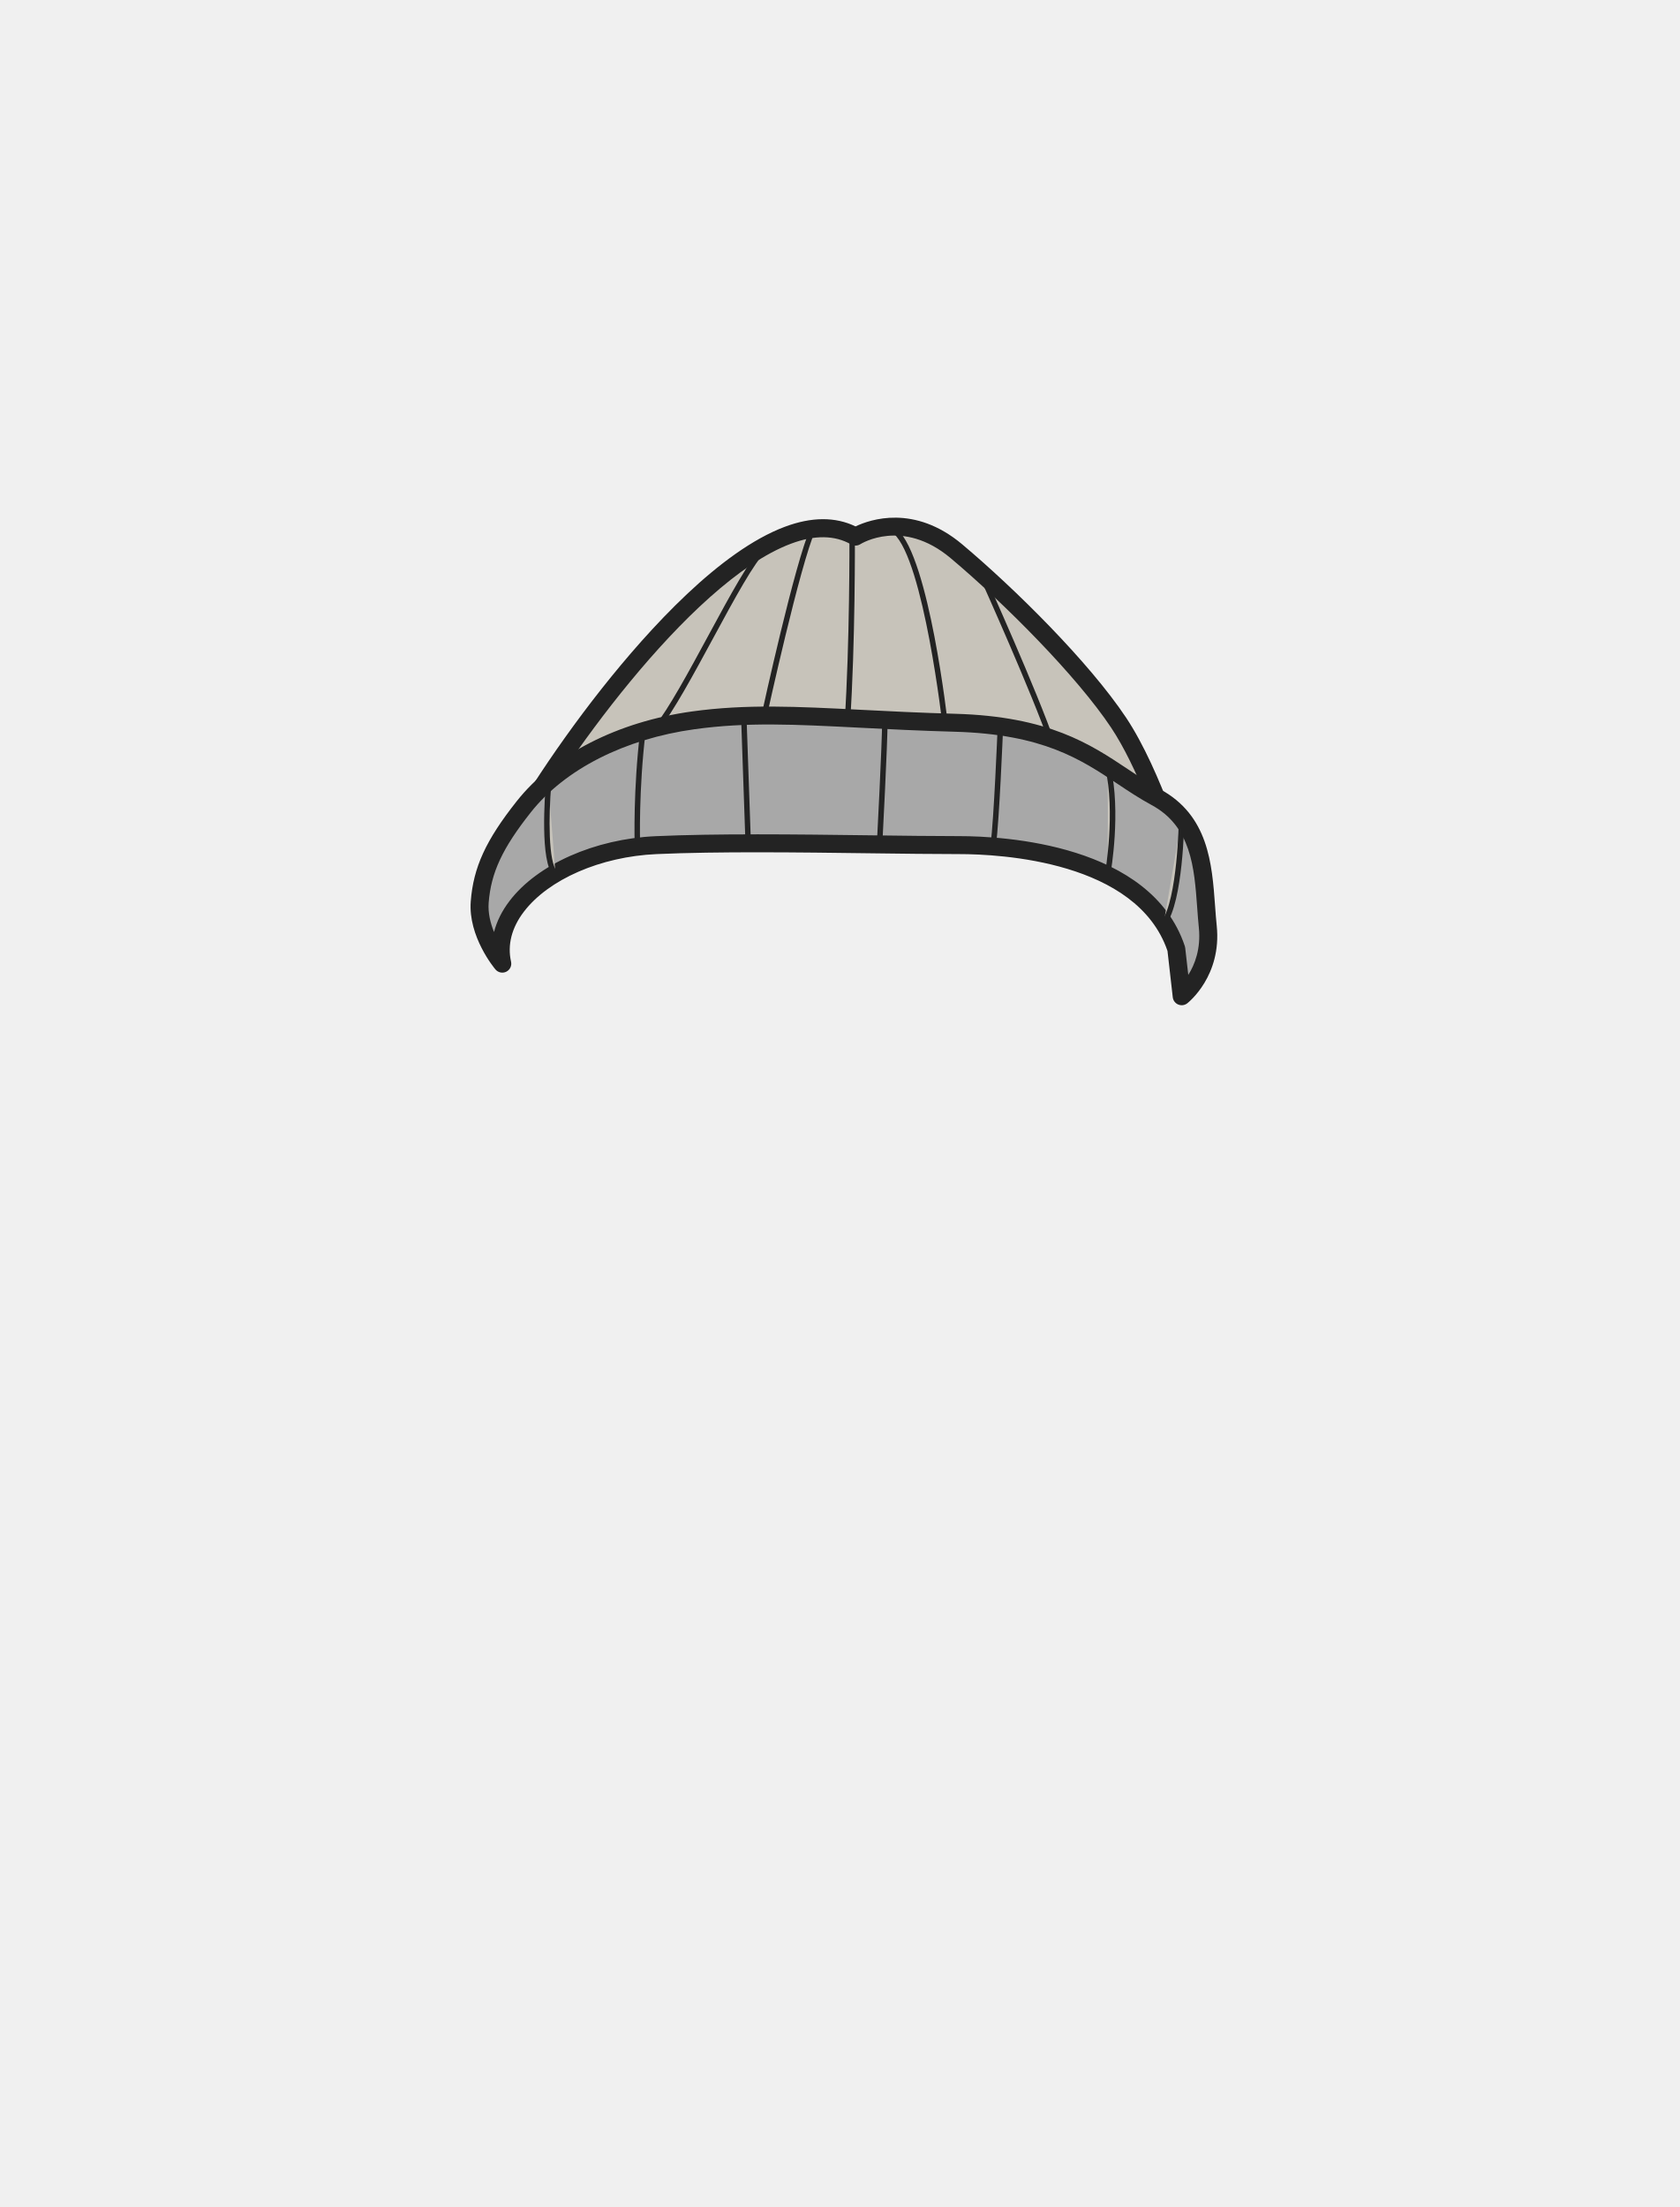
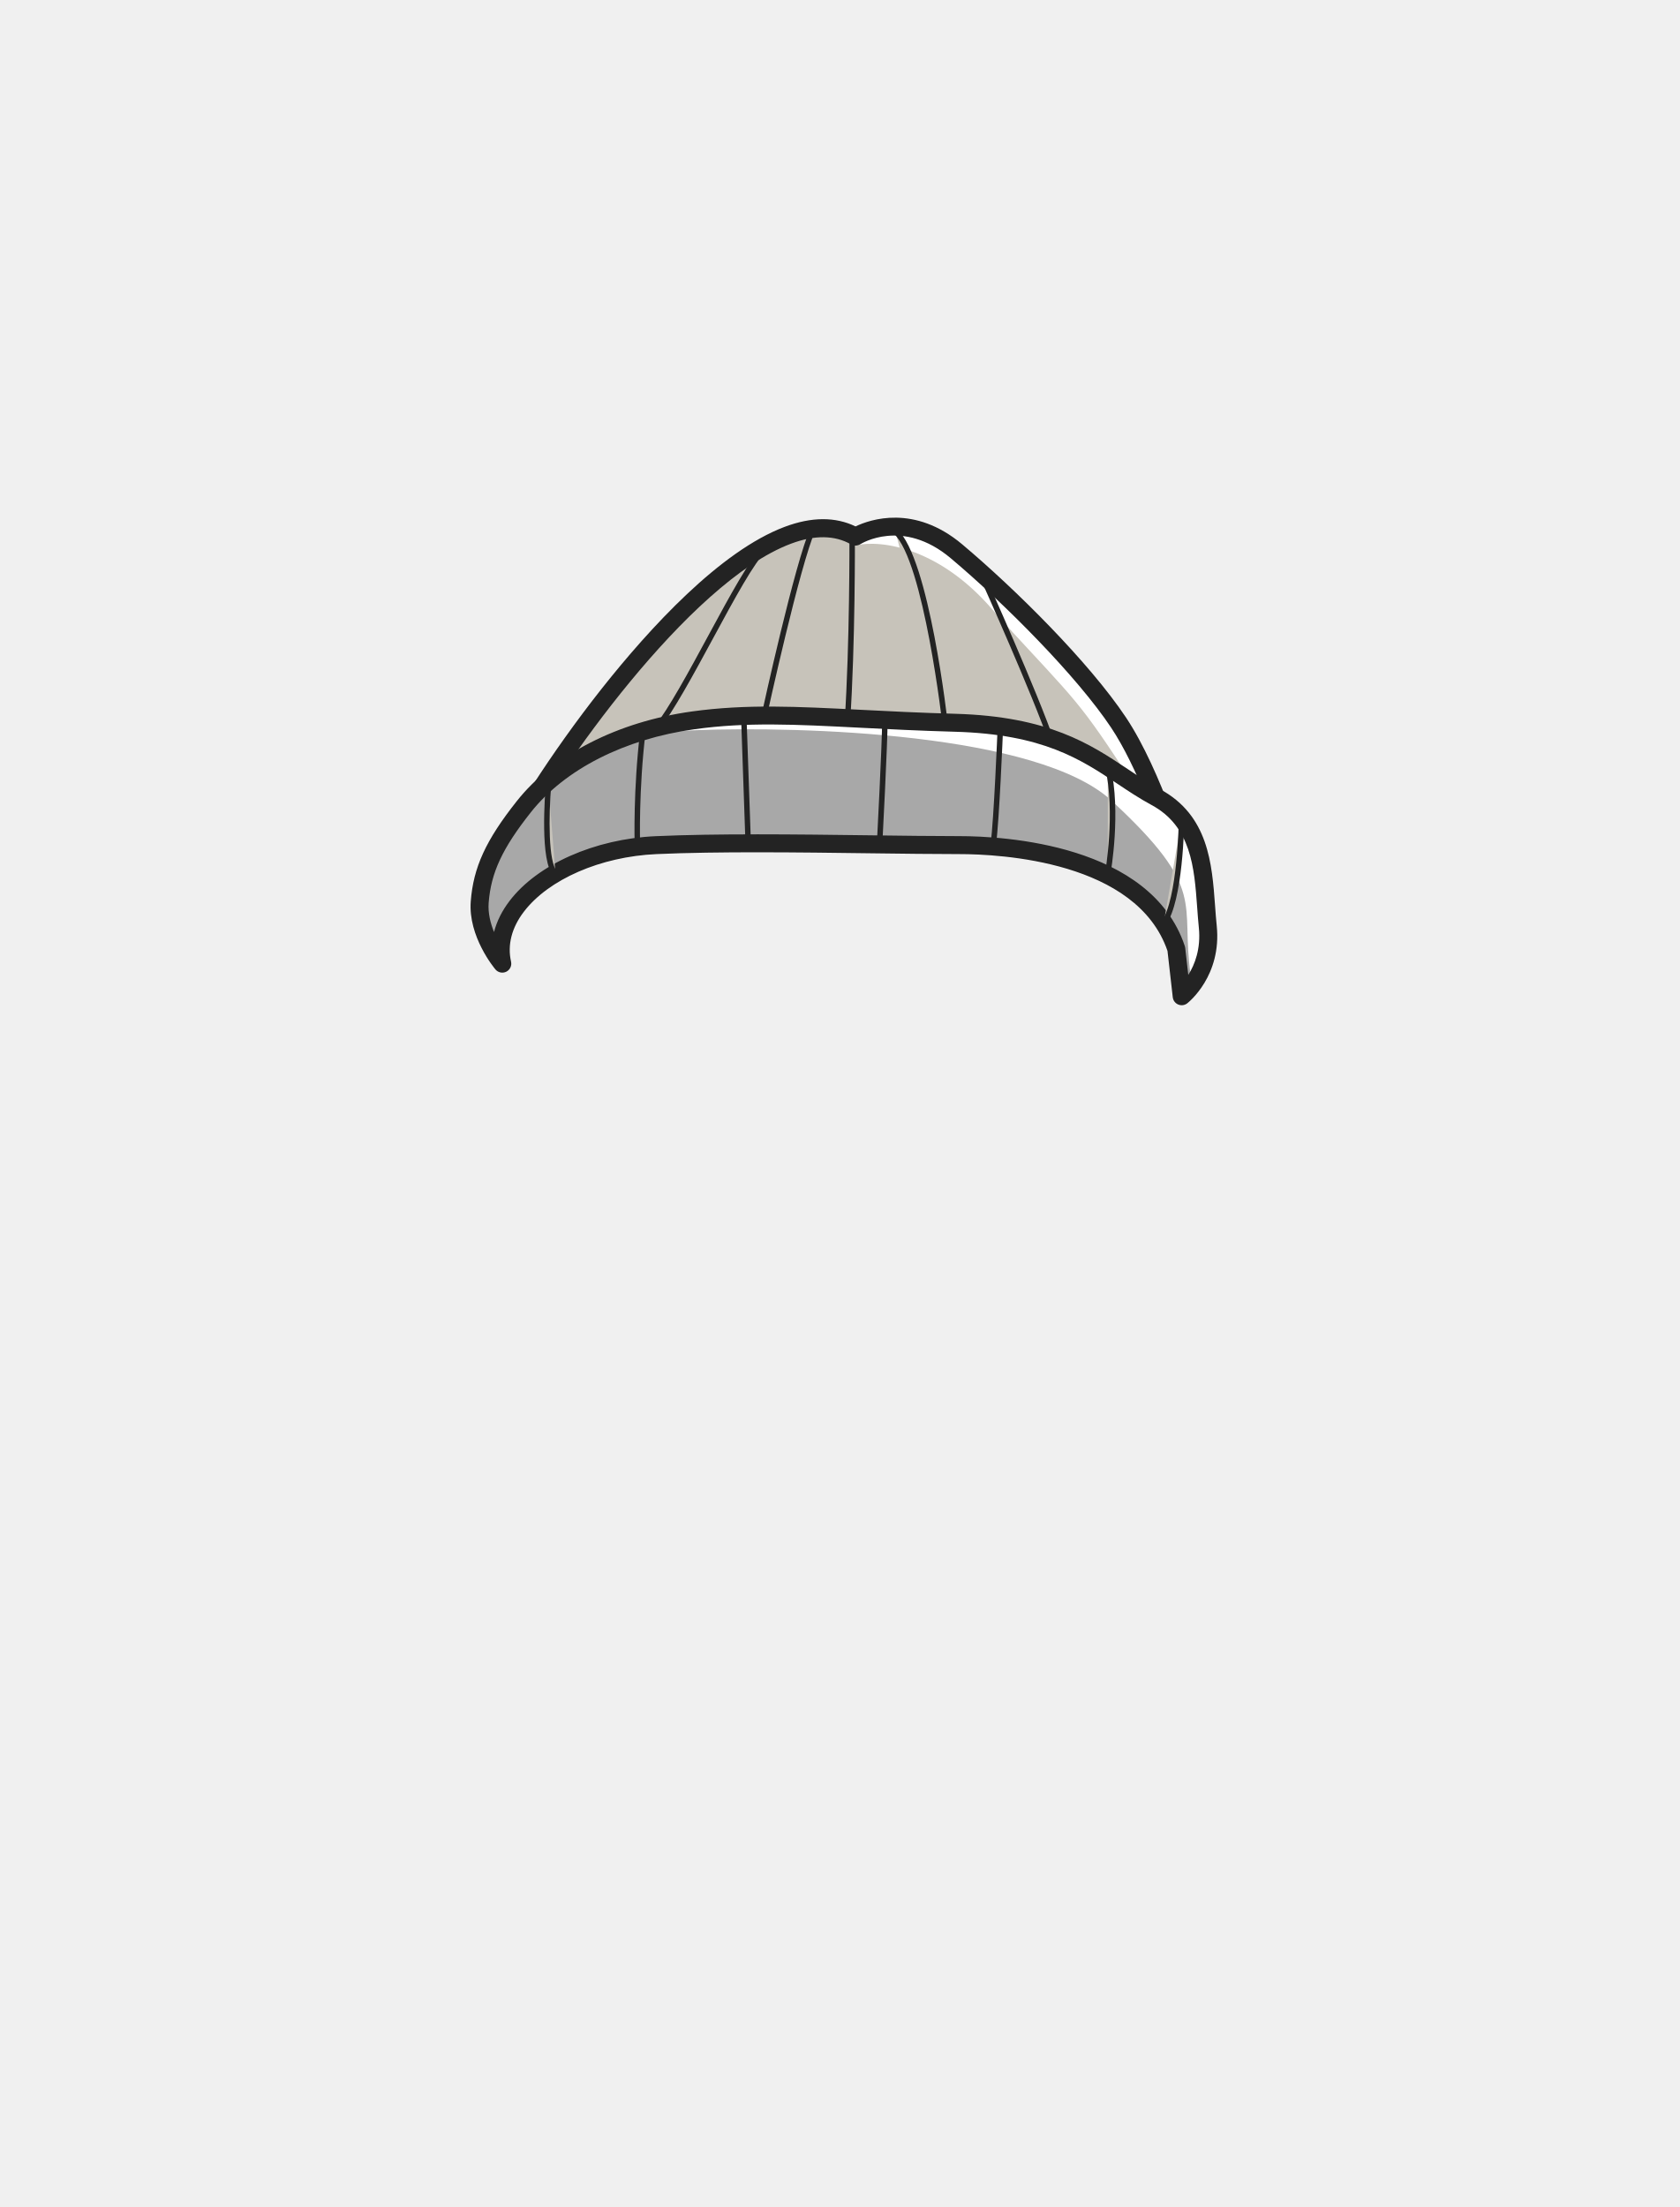
<svg xmlns="http://www.w3.org/2000/svg" width="713" height="937" viewBox="0 0 713 937" fill="none">
  <path d="M214.94 361.305C222.21 340.273 315.173 200.304 363.217 227.829C363.217 227.829 383.215 214.845 406.058 234.065C428.901 253.286 459.816 284.19 474.866 306.779C489.917 329.368 501.611 369.609 501.611 369.609L351.778 334.559L214.928 361.305H214.94Z" fill="#C7C3BA" />
+   <mask id="mask0_1128_33608" style="mask-type:alpha" maskUnits="userSpaceOnUse" x="214" y="223" width="288" height="147">
+     <path d="M214.94 361.305C222.21 340.273 315.173 200.304 363.217 227.829C363.217 227.829 383.215 214.845 406.058 234.065C428.901 253.286 459.816 284.19 474.866 306.779C489.917 329.368 501.611 369.609 501.611 369.609L351.778 334.559L214.928 361.305H214.94Z" fill="#C7C3BA" />
+   </mask>
+   <g mask="url(#mask0_1128_33608)">
+     <path d="M424 262C400 232 373.667 229.167 363.5 231.5C363.5 225.167 361.7 210.6 354.5 203C345.5 193.5 302 170.5 290.5 160.5C281.3 152.5 272 138.5 268.5 132.5L424 157.5L529.5 291.5C521.5 317.833 500.7 363.1 481.5 333.5C457.5 296.5 458 299 424 262Z" fill="white" />
+   </g>
  <path d="M501.623 373.415C501.333 373.415 501.042 373.38 500.752 373.311L351.72 338.446L215.671 365.042C214.336 365.309 212.954 364.833 212.06 363.799C211.165 362.765 210.887 361.337 211.34 360.048C214.8 350.037 233.788 319.76 255.493 292.328C275.793 266.685 305.732 233.957 333.15 223.668C344.531 219.394 354.635 219.347 363.217 223.493C369.337 220.567 388.139 213.982 408.52 231.112C431.015 250.031 462.37 281.109 478.048 304.627C493.261 327.448 504.805 366.842 505.281 368.514C505.664 369.815 505.316 371.22 504.387 372.196C503.655 372.962 502.657 373.38 501.623 373.38V373.415ZM351.79 330.746C352.08 330.746 352.37 330.781 352.661 330.851L496.014 364.38C492.112 352.266 482.763 325.474 471.707 308.889C457.121 287.009 426.416 256.151 403.608 236.977C383.157 219.777 365.47 230.915 365.296 231.019C364.1 231.797 362.567 231.844 361.324 231.135C354.414 227.175 345.832 227.07 335.833 230.822C291.9 247.302 235.658 328.888 221.478 356.145L351.058 330.816C351.302 330.769 351.546 330.746 351.79 330.746Z" fill="#232323" />
  <path d="M213.259 409.118C207.476 383.73 240.132 360.526 278.502 358.796C316.872 357.065 371.93 358.796 407.246 358.796C442.561 358.796 488.016 368.702 499.396 402.87L501.684 422.962C501.684 422.962 514.749 412.8 512.763 393.416C510.777 374.033 512.508 350.178 490.698 338.402C468.889 326.626 455.371 308.241 405.515 306.848C355.66 305.454 326.848 301.308 294.342 305.814C261.837 310.32 236.392 324.791 222.364 342.513C209.705 358.505 204.712 369.411 203.667 382.964C202.621 396.517 213.259 409.106 213.259 409.106V409.118Z" fill="#A8A8A8" />
+   <mask id="mask1_1128_33608" style="mask-type:alpha" maskUnits="userSpaceOnUse" x="203" y="303" width="310" height="120">
+     <path d="M213.259 409.118C207.476 383.73 240.132 360.526 278.502 358.796C316.872 357.065 371.93 358.796 407.246 358.796C442.561 358.796 488.016 368.702 499.396 402.87L501.684 422.962C501.684 422.962 514.749 412.8 512.763 393.416C510.777 374.033 512.508 350.178 490.698 338.402C468.889 326.626 455.371 308.241 405.515 306.848C355.66 305.454 326.848 301.308 294.342 305.814C261.837 310.32 236.392 324.791 222.364 342.513C209.705 358.505 204.712 369.411 203.667 382.964C202.621 396.517 213.259 409.106 213.259 409.106V409.118Z" fill="#A8A8A8" />
+   </mask>
+   <g mask="url(#mask1_1128_33608)">
+     <path d="M472 340C440.814 311.096 339.667 308.333 295.5 310L268 311.5C266 313.833 261.5 317.1 259.5 311.5C257 304.5 244 288 244.5 286C245 284 295.5 246 295.5 245C295.5 244.2 330.5 235.667 348 231.5C390 243.167 478.4 268.6 496 277C518 287.5 536.5 334.5 539 340C541.5 345.5 541.5 384.5 540.5 397C539.5 409.5 508.966 437.88 505.5 414C501 383 513 378 472 340Z" fill="white" />
+   </g>
  <path d="M501.685 426.781C501.185 426.781 500.686 426.688 500.21 426.479C498.944 425.945 498.061 424.772 497.899 423.402L495.658 403.716C482.604 365.589 424.724 362.615 407.246 362.615C396.191 362.615 383.195 362.441 369.434 362.267C339.205 361.872 304.946 361.431 278.677 362.615C254.997 363.684 232.909 373.3 222.376 387.12C217.231 393.88 215.362 401.196 216.964 408.281C217.359 410 216.523 411.753 214.955 412.543C213.387 413.321 211.483 412.938 210.345 411.591C209.868 411.033 198.72 397.642 199.858 382.696C200.961 368.271 206.245 356.739 219.368 340.166C235.069 320.318 262.198 306.428 293.809 302.05C316.826 298.868 338.299 299.959 365.485 301.353C377.238 301.957 390.547 302.631 405.62 303.049C445.221 304.152 462.99 315.998 478.679 326.45C483.313 329.54 487.702 332.466 492.51 335.056C513.054 346.147 514.552 366.599 515.865 384.647C516.074 387.573 516.283 390.337 516.561 393.032C518.745 414.273 504.634 425.504 504.031 425.98C503.345 426.514 502.521 426.781 501.696 426.781H501.685ZM321.1 354.219C337.23 354.219 353.919 354.439 369.538 354.637C383.265 354.811 396.237 354.985 407.246 354.985C426.071 354.985 488.597 358.353 503.009 401.672C503.09 401.928 503.148 402.183 503.183 402.451L504.484 413.913C507.236 409.535 509.884 402.822 508.966 393.822C508.676 391.011 508.467 388.061 508.258 385.204C507.027 368.329 505.749 350.874 488.887 341.769C483.766 339.005 479.027 335.846 474.452 332.791C458.902 322.432 442.829 311.713 405.411 310.667C390.256 310.249 376.889 309.564 365.102 308.96C337.265 307.532 317.163 306.51 294.865 309.599C265.182 313.71 239.842 326.578 225.349 344.893C213.283 360.142 208.44 370.536 207.465 383.276C207.128 387.643 208.231 391.975 209.741 395.691C210.902 391.162 213.109 386.726 216.325 382.51C228.159 366.971 252.501 356.17 278.34 355.009C291.196 354.428 305.91 354.23 321.111 354.23L321.1 354.219Z" fill="#232323" />
  <path d="M235.803 370.814C230.089 365.739 232.853 333.197 232.853 333.197L235.803 370.814Z" fill="#C7C3BA" />
  <path d="M235.809 371.974C235.53 371.974 235.263 371.881 235.042 371.683C229.062 366.376 231.419 336.482 231.709 333.091C231.767 332.452 232.313 331.976 232.964 332.034C233.602 332.092 234.078 332.65 234.02 333.288C232.929 346.133 232.708 366.504 236.587 369.941C237.063 370.371 237.11 371.103 236.68 371.579C236.448 371.834 236.134 371.974 235.809 371.974Z" fill="#232323" />
  <path d="M272.951 310.477C269.897 335.609 270.594 357.942 270.594 357.942L272.951 310.477Z" fill="#C7C3BA" />
  <path d="M270.595 359.102C269.967 359.102 269.456 358.603 269.433 357.976C269.433 357.755 268.771 335.271 271.802 310.336C271.884 309.697 272.453 309.245 273.091 309.326C273.73 309.407 274.183 309.976 274.102 310.615C271.094 335.364 271.744 357.685 271.744 357.906C271.767 358.545 271.257 359.079 270.618 359.102C270.606 359.102 270.595 359.102 270.583 359.102H270.595Z" fill="#232323" />
  <path d="M317.648 359.096C317.021 359.096 316.51 358.597 316.487 357.97L314.605 303.815C314.582 303.176 315.081 302.631 315.72 302.619C316.382 302.596 316.893 303.095 316.916 303.734L318.798 357.889C318.821 358.527 318.322 359.073 317.683 359.085C317.671 359.085 317.66 359.085 317.636 359.085L317.648 359.096Z" fill="#232323" />
  <path d="M375.667 305.69C375.667 315.701 373.415 358.51 373.415 358.51L375.667 305.69Z" fill="#C7C3BA" />
  <path d="M373.424 359.671C373.424 359.671 373.377 359.671 373.365 359.671C372.727 359.636 372.239 359.091 372.262 358.452C372.285 358.022 374.515 315.562 374.515 305.691C374.515 305.052 375.038 304.529 375.676 304.529C376.315 304.529 376.838 305.052 376.838 305.691C376.838 315.62 374.608 358.15 374.585 358.568C374.55 359.183 374.039 359.671 373.424 359.671Z" fill="#232323" />
  <path d="M421.701 358.514C423.118 348.247 424.674 309.469 424.674 309.469L421.701 358.514Z" fill="#C7C3BA" />
  <path d="M421.703 359.672C421.703 359.672 421.598 359.672 421.54 359.672C420.901 359.579 420.46 358.999 420.553 358.36C421.946 348.267 423.503 309.814 423.514 309.431C423.538 308.792 424.083 308.293 424.722 308.316C425.361 308.339 425.86 308.885 425.837 309.524C425.779 311.115 424.257 348.476 422.852 358.673C422.771 359.254 422.272 359.672 421.703 359.672Z" fill="#232323" />
  <path d="M470.316 325.514C474.88 344.955 470.316 370.807 470.316 370.807V325.514Z" fill="#C7C3BA" />
  <path d="M470.314 371.971C470.244 371.971 470.175 371.971 470.117 371.948C469.489 371.832 469.06 371.239 469.176 370.601C469.222 370.345 473.647 344.76 469.187 325.772C469.037 325.144 469.431 324.517 470.058 324.378C470.686 324.227 471.313 324.622 471.452 325.249C476.016 344.702 471.649 369.939 471.464 371.007C471.371 371.564 470.871 371.971 470.326 371.971H470.314Z" fill="#232323" />
  <path d="M494.052 391.839C501.183 382.177 501.612 348.16 501.612 348.16L494.052 391.839Z" fill="#C7C3BA" />
  <path d="M494.055 392.998C493.811 392.998 493.579 392.928 493.37 392.766C492.859 392.382 492.743 391.662 493.126 391.14C499.954 381.884 500.454 348.471 500.465 348.134C500.465 347.495 500.988 346.984 501.627 346.984H501.638C502.277 346.984 502.788 347.519 502.788 348.157C502.765 349.563 502.265 382.662 494.996 392.51C494.763 392.824 494.415 392.986 494.055 392.986V392.998Z" fill="#232323" />
  <path d="M278.559 309.469C291.717 293.024 315.083 241.262 324.431 233.295L278.559 309.469Z" fill="#C7C3BA" />
  <path d="M278.562 310.625C278.306 310.625 278.051 310.543 277.842 310.369C277.343 309.974 277.261 309.243 277.656 308.732C283.892 300.939 292.498 285.04 300.813 269.663C309.987 252.707 318.651 236.692 323.691 232.406C324.179 231.988 324.91 232.046 325.328 232.534C325.746 233.022 325.688 233.754 325.201 234.172C320.497 238.178 311.532 254.751 302.868 270.766C294.495 286.236 285.843 302.228 279.479 310.183C279.247 310.474 278.91 310.625 278.574 310.625H278.562Z" fill="#232323" />
  <path d="M345.175 224.528C338.451 239.51 324.434 303.78 324.434 303.78L345.175 224.528Z" fill="#C7C3BA" />
  <path d="M324.435 304.945C324.354 304.945 324.273 304.945 324.191 304.922C323.564 304.783 323.169 304.167 323.309 303.54C323.878 300.915 337.43 238.979 344.12 224.067C344.387 223.487 345.072 223.22 345.653 223.487C346.233 223.754 346.5 224.439 346.233 225.02C339.637 239.723 325.713 303.401 325.562 304.04C325.445 304.585 324.958 304.957 324.424 304.957L324.435 304.945Z" fill="#232323" />
  <path d="M359.751 306.517C362.004 272.93 361.795 228.09 361.795 228.09L359.751 306.517Z" fill="#C7C3BA" />
  <path d="M359.747 307.676C359.747 307.676 359.701 307.676 359.666 307.676C359.027 307.63 358.539 307.084 358.586 306.445C360.804 273.288 360.63 228.552 360.63 228.099C360.63 227.46 361.141 226.938 361.791 226.938C362.43 226.938 362.952 227.449 362.952 228.099C362.952 228.552 363.138 273.369 360.908 306.608C360.862 307.223 360.351 307.688 359.747 307.688V307.676Z" fill="#232323" />
  <path d="M380.172 225.664C393.504 237.615 401.412 308.76 401.412 308.76L380.172 225.664Z" fill="#C7C3BA" />
  <path d="M401.414 309.927C400.833 309.927 400.322 309.485 400.264 308.893C400.183 308.185 392.251 238.049 379.407 226.529C378.931 226.099 378.884 225.367 379.314 224.891C379.743 224.415 380.475 224.368 380.951 224.798C394.457 236.9 402.238 305.711 402.563 308.638C402.633 309.276 402.18 309.845 401.541 309.915C401.495 309.915 401.46 309.915 401.414 309.915V309.927Z" fill="#232323" />
  <path d="M446.826 315.861C439.207 293.702 417.572 245.749 417.572 245.749L446.826 315.861Z" fill="#C7C3BA" />
  <path d="M446.822 317.027C446.334 317.027 445.893 316.725 445.719 316.237C438.205 294.38 416.721 246.706 416.5 246.218C416.233 245.637 416.5 244.94 417.081 244.685C417.661 244.418 418.347 244.685 418.614 245.266C418.834 245.742 440.365 293.521 447.914 315.482C448.123 316.086 447.798 316.748 447.194 316.957C447.066 317.004 446.938 317.015 446.811 317.015L446.822 317.027Z" fill="#232323" />
</svg>
